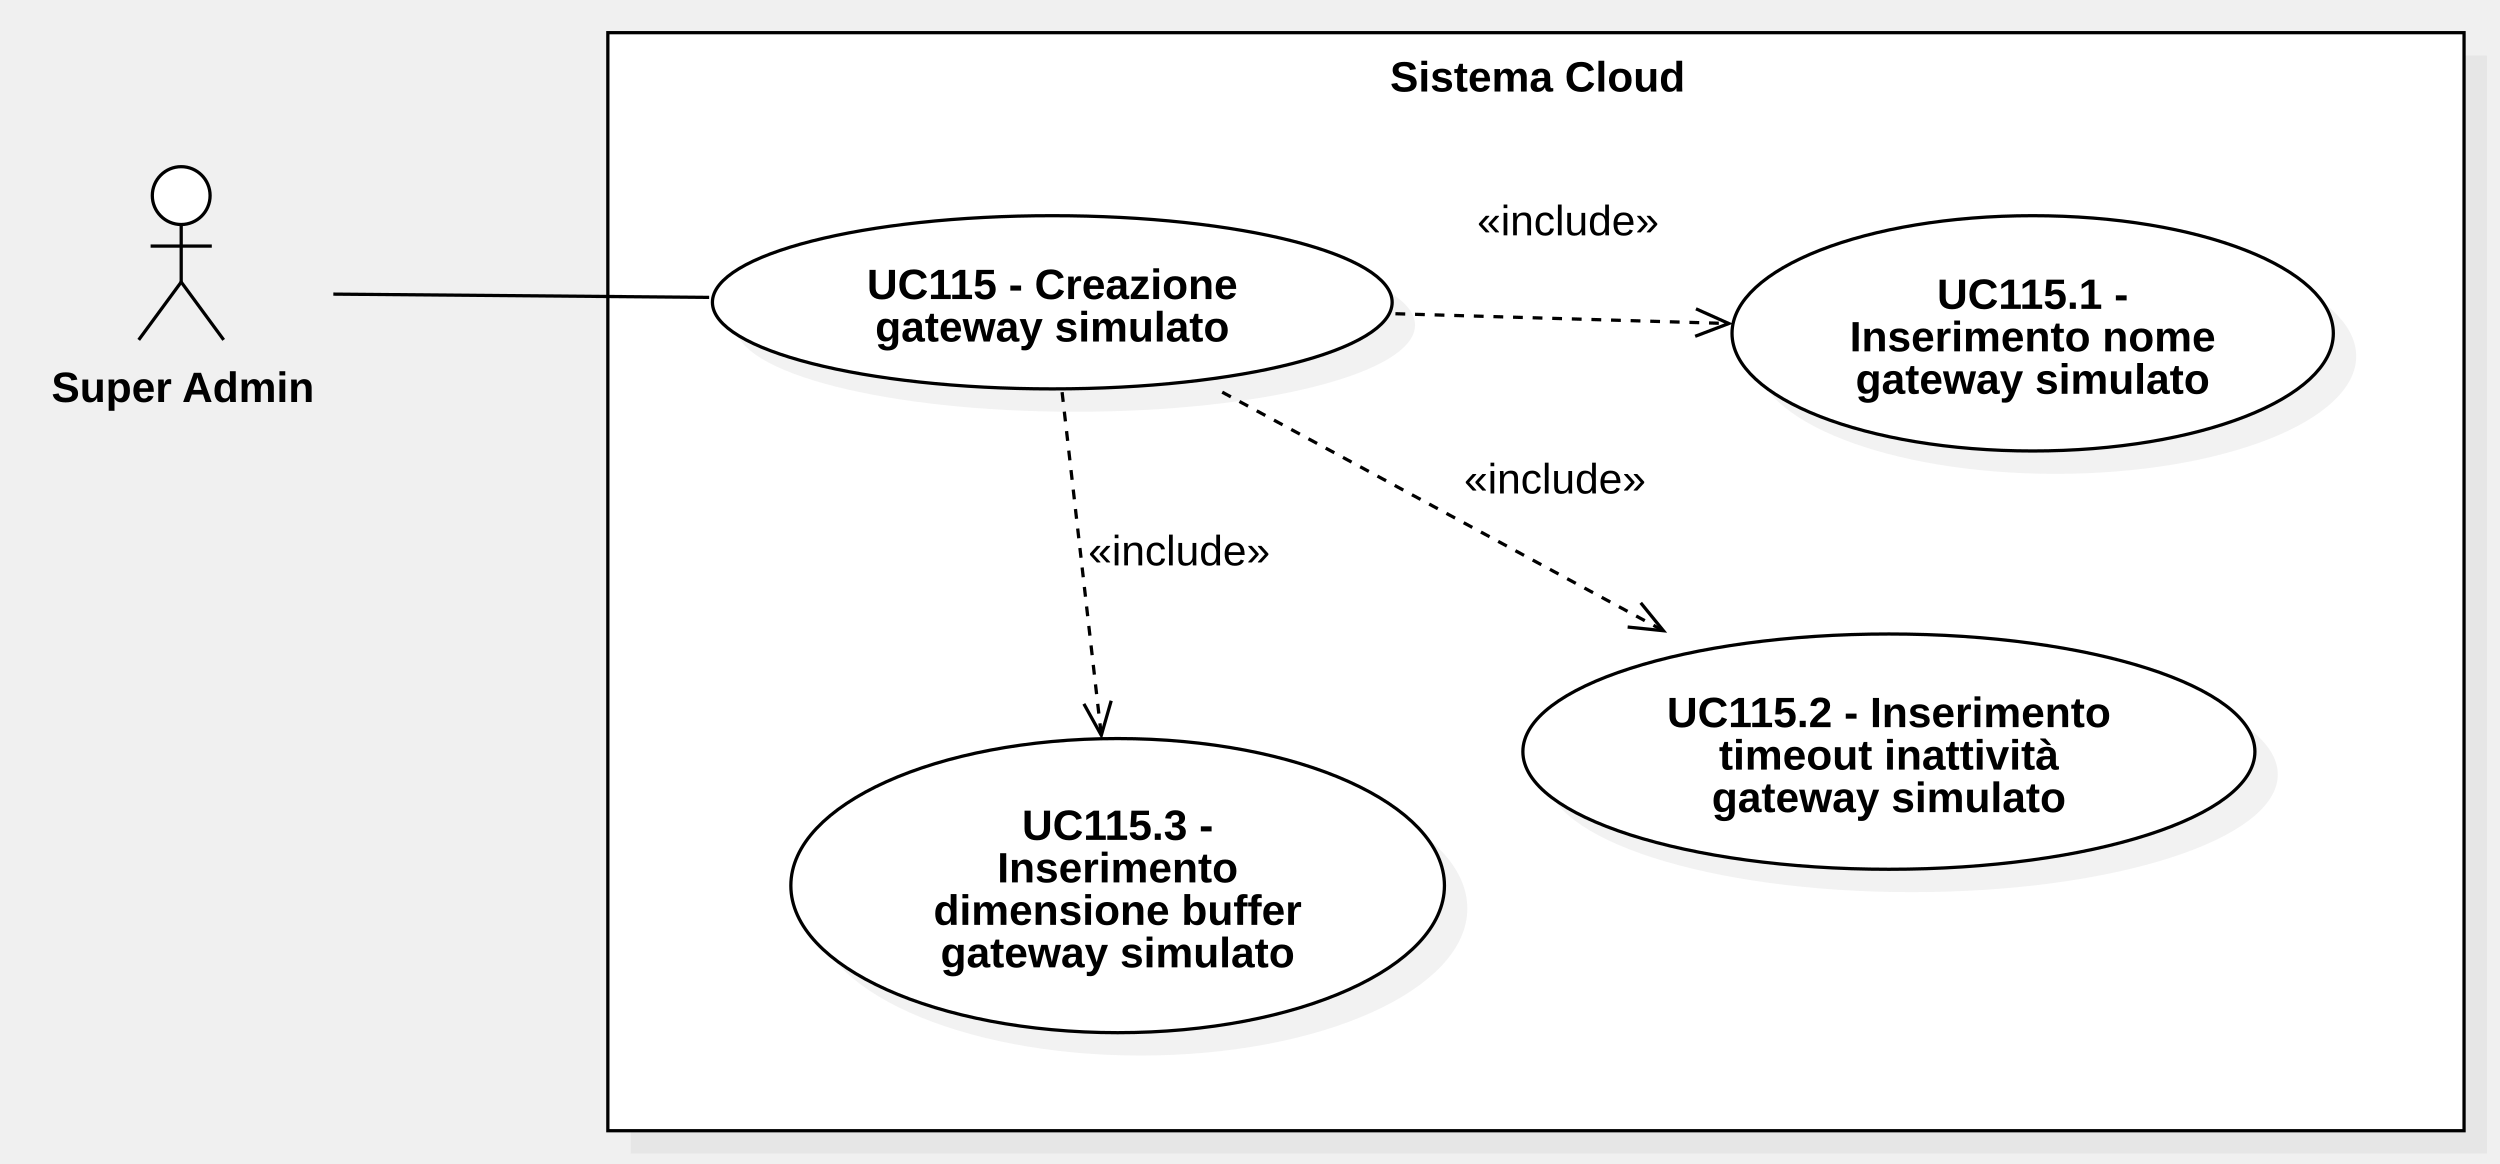
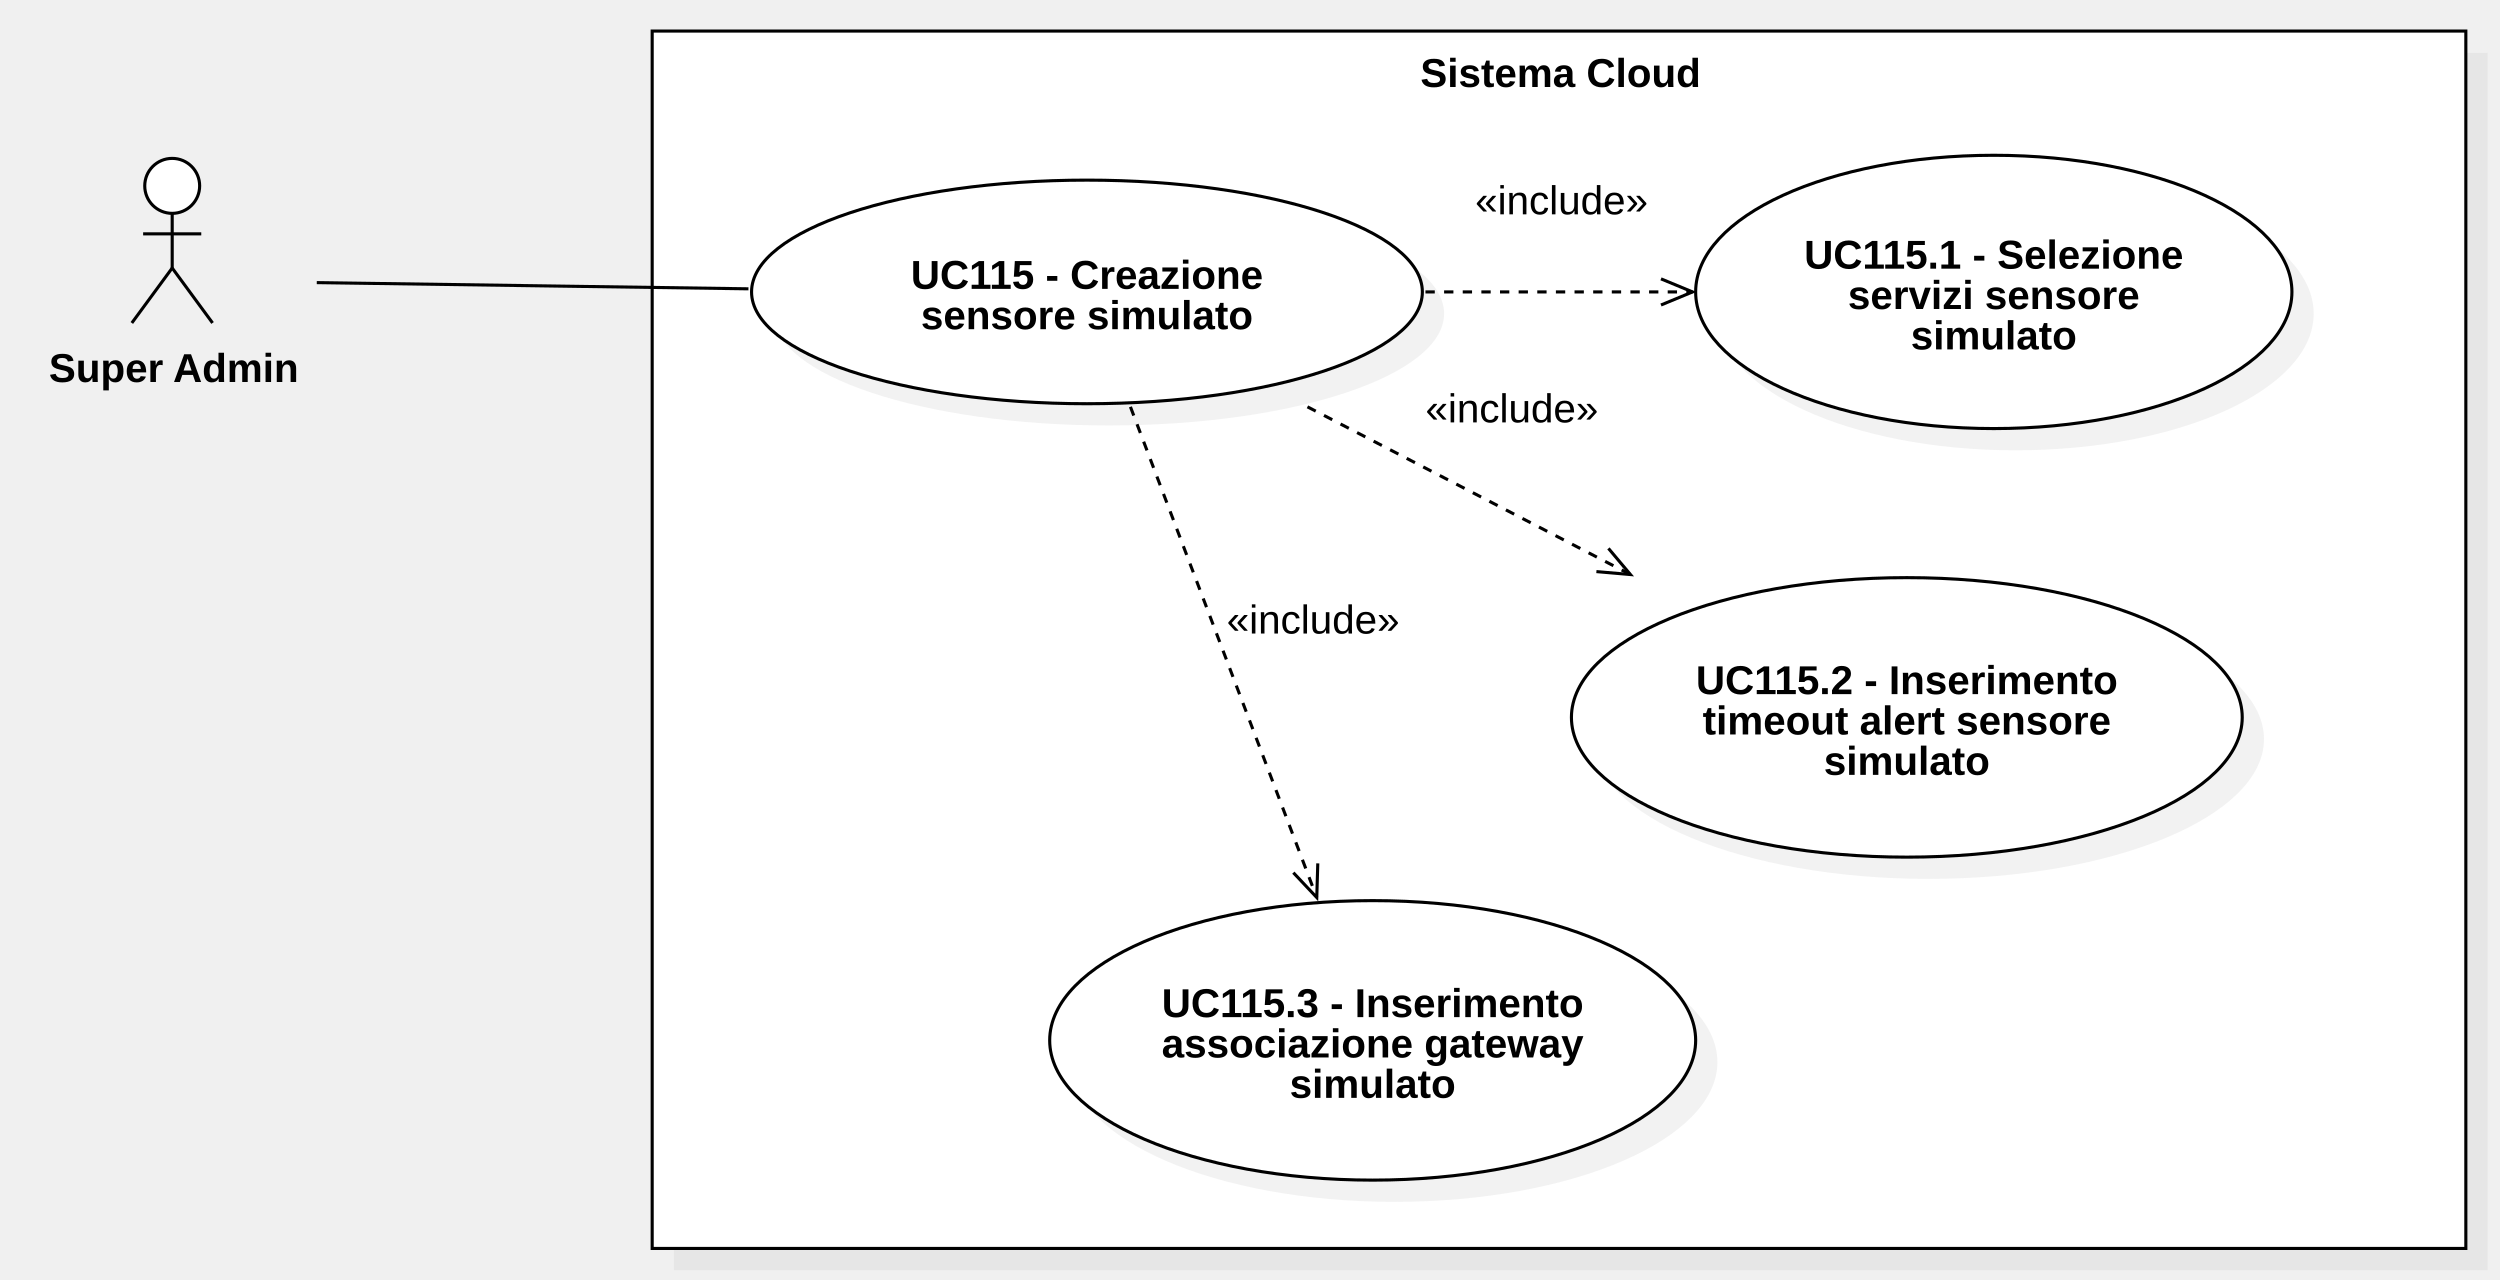
- <svg xmlns="http://www.w3.org/2000/svg" version="1.1" width="765" height="356">
+ <svg xmlns="http://www.w3.org/2000/svg" version="1.1" width="805" height="412">
  <defs />
  <g>
    <g>
-       <rect fill="#C0C0C0" stroke="none" x="460" y="446" width="568" height="336" transform="matrix(1 0 0 1 -267 -429)" fill-opacity="0.2" />
+       <rect fill="#C0C0C0" stroke="none" x="464" y="418" width="584" height="392" transform="matrix(1 0 0 1 -247 -401)" fill-opacity="0.2" />
    </g>
    <g>
-       <rect fill="#ffffff" stroke="none" x="453" y="439" width="568" height="336" transform="matrix(1 0 0 1 -267 -429)" />
+       <rect fill="#ffffff" stroke="none" x="457" y="411" width="584" height="392" transform="matrix(1 0 0 1 -247 -401)" />
    </g>
    <g>
-       <path fill="none" stroke="#000000" paint-order="fill stroke markers" d=" M 186 10 L 754 10 L 754 346 L 186 346 L 186 10 Z Z" stroke-miterlimit="10" stroke-dasharray="" />
+       <path fill="none" stroke="#000000" paint-order="fill stroke markers" d=" M 210 10 L 794 10 L 794 402 L 210 402 L 210 10 Z Z" stroke-miterlimit="10" stroke-dasharray="" />
    </g>
    <g>
      <g>
        <path fill="none" stroke="none" />
-         <text fill="#000000" stroke="none" font-family="Arial" font-size="13px" font-style="normal" font-weight="bold" text-decoration="undefined" x="737.5" y="452.5" text-anchor="middle" dominant-baseline="central" transform="matrix(1 0 0 1 -267 -429)">Sistema Cloud</text>
+         <text fill="#000000" stroke="none" font-family="Arial" font-size="13px" font-style="normal" font-weight="bold" text-decoration="undefined" x="749.5" y="424.5" text-anchor="middle" dominant-baseline="central" transform="matrix(1 0 0 1 -247 -401)">Sistema Cloud</text>
      </g>
    </g>
    <g>
      <path fill="#ffffff" stroke="none" paint-order="stroke fill markers" d=" M 46.607 59.85 C 46.607 54.962 50.565 51 55.447 51 C 60.329 51 64.287 54.962 64.287 59.85 C 64.287 64.738 60.329 68.7 55.447 68.7 C 50.565 68.7 46.607 64.738 46.607 59.85 Z" />
    </g>
    <g>
      <path fill="none" stroke="#000000" paint-order="fill stroke markers" d=" M 46.607 59.85 C 46.607 54.962 50.565 51 55.447 51 C 60.329 51 64.287 54.962 64.287 59.85 C 64.287 64.738 60.329 68.7 55.447 68.7 C 50.565 68.7 46.607 64.738 46.607 59.85 Z" stroke-miterlimit="10" stroke-dasharray="" />
    </g>
    <g>
      <path fill="none" stroke="#000000" paint-order="fill stroke markers" d=" M 55.447 68.7 L 55.447 86.3" stroke-miterlimit="10" stroke-dasharray="" />
    </g>
    <g>
      <path fill="none" stroke="#000000" paint-order="fill stroke markers" d=" M 46.087 75.3 L 64.807 75.3" stroke-miterlimit="10" stroke-dasharray="" />
    </g>
    <g>
      <path fill="none" stroke="#000000" paint-order="fill stroke markers" d=" M 55.447 86.3 L 42.447 104" stroke-miterlimit="10" stroke-dasharray="" />
    </g>
    <g>
      <path fill="none" stroke="#000000" paint-order="fill stroke markers" d=" M 55.447 86.3 L 68.447 104" stroke-miterlimit="10" stroke-dasharray="" />
    </g>
    <g>
      <g>
        <path fill="none" stroke="none" />
-         <text fill="#000000" stroke="none" font-family="Arial" font-size="13px" font-style="normal" font-weight="bold" text-decoration="undefined" x="322.947" y="547.5" text-anchor="middle" dominant-baseline="central" transform="matrix(1 0 0 1 -267 -429)">Super Admin</text>
+         <text fill="#000000" stroke="none" font-family="Arial" font-size="13px" font-style="normal" font-weight="bold" text-decoration="undefined" x="302.947" y="519.5" text-anchor="middle" dominant-baseline="central" transform="matrix(1 0 0 1 -247 -401)">Super Admin</text>
      </g>
    </g>
    <g>
-       <path fill="#C0C0C0" stroke="none" paint-order="stroke fill markers" d=" M 225 99.5 C 225 84.864 271.562 73 329 73 C 386.438 73 433 84.864 433 99.5 C 433 114.136 386.438 126 329 126 C 271.562 126 225 114.136 225 99.5 Z" fill-opacity="0.2" />
+       <path fill="#C0C0C0" stroke="none" paint-order="stroke fill markers" d=" M 249 101 C 249 81.118 297.353 65 357 65 C 416.647 65 465 81.118 465 101 C 465 120.882 416.647 137 357 137 C 297.353 137 249 120.882 249 101 Z" fill-opacity="0.2" />
    </g>
    <g>
-       <path fill="#ffffff" stroke="none" paint-order="stroke fill markers" d=" M 218 92.5 C 218 77.864 264.562 66 322 66 C 379.438 66 426 77.864 426 92.5 C 426 107.136 379.438 119 322 119 C 264.562 119 218 107.136 218 92.5 Z" />
+       <path fill="#ffffff" stroke="none" paint-order="stroke fill markers" d=" M 242 94 C 242 74.118 290.353 58 350 58 C 409.647 58 458 74.118 458 94 C 458 113.882 409.647 130 350 130 C 290.353 130 242 113.882 242 94 Z" />
    </g>
    <g>
-       <path fill="none" stroke="#000000" paint-order="fill stroke markers" d=" M 218 92.5 C 218 77.864 264.562 66 322 66 C 379.438 66 426 77.864 426 92.5 C 426 107.136 379.438 119 322 119 C 264.562 119 218 107.136 218 92.5 Z" stroke-miterlimit="10" stroke-dasharray="" />
+       <path fill="none" stroke="#000000" paint-order="fill stroke markers" d=" M 242 94 C 242 74.118 290.353 58 350 58 C 409.647 58 458 74.118 458 94 C 458 113.882 409.647 130 350 130 C 290.353 130 242 113.882 242 94 Z" stroke-miterlimit="10" stroke-dasharray="" />
    </g>
    <g>
      <g>
        <path fill="none" stroke="none" />
-         <text fill="#000000" stroke="none" font-family="Arial" font-size="13px" font-style="normal" font-weight="bold" text-decoration="undefined" x="589" y="516" text-anchor="middle" dominant-baseline="central" transform="matrix(1 0 0 1 -267 -429)">UC115 - Creazione</text>
-         <text fill="#000000" stroke="none" font-family="Arial" font-size="13px" font-style="normal" font-weight="bold" text-decoration="undefined" x="589" y="529" text-anchor="middle" dominant-baseline="central" transform="matrix(1 0 0 1 -267 -429)">gateway simulato</text>
+         <text fill="#000000" stroke="none" font-family="Arial" font-size="13px" font-style="normal" font-weight="bold" text-decoration="undefined" x="597" y="489.5" text-anchor="middle" dominant-baseline="central" transform="matrix(1 0 0 1 -247 -401)">UC115 - Creazione</text>
+         <text fill="#000000" stroke="none" font-family="Arial" font-size="13px" font-style="normal" font-weight="bold" text-decoration="undefined" x="597" y="502.5" text-anchor="middle" dominant-baseline="central" transform="matrix(1 0 0 1 -247 -401)">sensore simulato</text>
      </g>
    </g>
    <g>
-       <path fill="none" stroke="#000000" paint-order="fill stroke markers" d=" M 102 90 L 217 91" stroke-miterlimit="10" stroke-dasharray="" />
+       <path fill="none" stroke="#000000" paint-order="fill stroke markers" d=" M 102 91 L 241 93" stroke-miterlimit="10" stroke-dasharray="" />
    </g>
    <g>
-       <path fill="#C0C0C0" stroke="none" paint-order="stroke fill markers" d=" M 537 109 C 537 89.118 578.19 73 629 73 C 679.81 73 721 89.118 721 109 C 721 128.882 679.81 145 629 145 C 578.19 145 537 128.882 537 109 Z" fill-opacity="0.2" />
+       <path fill="#C0C0C0" stroke="none" paint-order="stroke fill markers" d=" M 553 101 C 553 76.699 595.981 57 649 57 C 702.019 57 745 76.699 745 101 C 745 125.301 702.019 145 649 145 C 595.981 145 553 125.301 553 101 Z" fill-opacity="0.2" />
    </g>
    <g>
-       <path fill="#ffffff" stroke="none" paint-order="stroke fill markers" d=" M 530 102 C 530 82.118 571.19 66 622 66 C 672.81 66 714 82.118 714 102 C 714 121.882 672.81 138 622 138 C 571.19 138 530 121.882 530 102 Z" />
+       <path fill="#ffffff" stroke="none" paint-order="stroke fill markers" d=" M 546 94 C 546 69.699 588.981 50 642 50 C 695.019 50 738 69.699 738 94 C 738 118.301 695.019 138 642 138 C 588.981 138 546 118.301 546 94 Z" />
    </g>
    <g>
-       <path fill="none" stroke="#000000" paint-order="fill stroke markers" d=" M 530 102 C 530 82.118 571.19 66 622 66 C 672.81 66 714 82.118 714 102 C 714 121.882 672.81 138 622 138 C 571.19 138 530 121.882 530 102 Z" stroke-miterlimit="10" stroke-dasharray="" />
+       <path fill="none" stroke="#000000" paint-order="fill stroke markers" d=" M 546 94 C 546 69.699 588.981 50 642 50 C 695.019 50 738 69.699 738 94 C 738 118.301 695.019 138 642 138 C 588.981 138 546 118.301 546 94 Z" stroke-miterlimit="10" stroke-dasharray="" />
    </g>
    <g>
      <g>
        <path fill="none" stroke="none" />
-         <text fill="#000000" stroke="none" font-family="Arial" font-size="13px" font-style="normal" font-weight="bold" text-decoration="undefined" x="889" y="519" text-anchor="middle" dominant-baseline="central" transform="matrix(1 0 0 1 -267 -429)">UC115.1 -</text>
-         <text fill="#000000" stroke="none" font-family="Arial" font-size="13px" font-style="normal" font-weight="bold" text-decoration="undefined" x="889" y="532" text-anchor="middle" dominant-baseline="central" transform="matrix(1 0 0 1 -267 -429)">Inserimento nome</text>
-         <text fill="#000000" stroke="none" font-family="Arial" font-size="13px" font-style="normal" font-weight="bold" text-decoration="undefined" x="889" y="545" text-anchor="middle" dominant-baseline="central" transform="matrix(1 0 0 1 -267 -429)">gateway simulato</text>
+         <text fill="#000000" stroke="none" font-family="Arial" font-size="13px" font-style="normal" font-weight="bold" text-decoration="undefined" x="889" y="483" text-anchor="middle" dominant-baseline="central" transform="matrix(1 0 0 1 -247 -401)">UC115.1 - Selezione</text>
+         <text fill="#000000" stroke="none" font-family="Arial" font-size="13px" font-style="normal" font-weight="bold" text-decoration="undefined" x="889" y="496" text-anchor="middle" dominant-baseline="central" transform="matrix(1 0 0 1 -247 -401)">servizi sensore</text>
+         <text fill="#000000" stroke="none" font-family="Arial" font-size="13px" font-style="normal" font-weight="bold" text-decoration="undefined" x="889" y="509" text-anchor="middle" dominant-baseline="central" transform="matrix(1 0 0 1 -247 -401)">simulato</text>
      </g>
    </g>
    <g>
-       <path fill="none" stroke="#000000" paint-order="fill stroke markers" d=" M 427 96 L 529 99" stroke-miterlimit="10" stroke-dasharray="3" />
+       <path fill="#C0C0C0" stroke="none" paint-order="stroke fill markers" d=" M 513 238 C 513 213.147 561.353 193 621 193 C 680.647 193 729 213.147 729 238 C 729 262.853 680.647 283 621 283 C 561.353 283 513 262.853 513 238 Z" fill-opacity="0.2" />
    </g>
    <g>
-       <path fill="none" stroke="#000000" paint-order="fill stroke markers" d=" M 518.718 102.909 L 529 99 L 518.965 94.494" stroke-miterlimit="10" stroke-dasharray="" />
+       <path fill="#ffffff" stroke="none" paint-order="stroke fill markers" d=" M 506 231 C 506 206.147 554.353 186 614 186 C 673.647 186 722 206.147 722 231 C 722 255.853 673.647 276 614 276 C 554.353 276 506 255.853 506 231 Z" />
    </g>
    <g>
-       <rect fill="#ffffff" stroke="none" x="719" y="490" width="55.656" height="13" transform="matrix(1 0 0 1 -267 -429)" />
+       <path fill="none" stroke="#000000" paint-order="fill stroke markers" d=" M 506 231 C 506 206.147 554.353 186 614 186 C 673.647 186 722 206.147 722 231 C 722 255.853 673.647 276 614 276 C 554.353 276 506 255.853 506 231 Z" stroke-miterlimit="10" stroke-dasharray="" />
    </g>
    <g>
      <g>
        <path fill="none" stroke="none" />
-         <text fill="#000000" stroke="none" font-family="Arial" font-size="13px" font-style="normal" font-weight="normal" text-decoration="undefined" x="746.828" y="496.5" text-anchor="middle" dominant-baseline="central" transform="matrix(1 0 0 1 -267 -429)">«include»</text>
+         <text fill="#000000" stroke="none" font-family="Arial" font-size="13px" font-style="normal" font-weight="bold" text-decoration="undefined" x="861" y="620" text-anchor="middle" dominant-baseline="central" transform="matrix(1 0 0 1 -247 -401)">UC115.2 - Inserimento</text>
+         <text fill="#000000" stroke="none" font-family="Arial" font-size="13px" font-style="normal" font-weight="bold" text-decoration="undefined" x="861" y="633" text-anchor="middle" dominant-baseline="central" transform="matrix(1 0 0 1 -247 -401)">timeout alert sensore</text>
+         <text fill="#000000" stroke="none" font-family="Arial" font-size="13px" font-style="normal" font-weight="bold" text-decoration="undefined" x="861" y="646" text-anchor="middle" dominant-baseline="central" transform="matrix(1 0 0 1 -247 -401)">simulato</text>
      </g>
    </g>
    <g>
-       <path fill="#C0C0C0" stroke="none" paint-order="stroke fill markers" d=" M 473 237 C 473 217.118 523.144 201 585 201 C 646.856 201 697 217.118 697 237 C 697 256.882 646.856 273 585 273 C 523.144 273 473 256.882 473 237 Z" fill-opacity="0.2" />
+       <path fill="#C0C0C0" stroke="none" paint-order="stroke fill markers" d=" M 345 342 C 345 317.147 391.562 297 449 297 C 506.438 297 553 317.147 553 342 C 553 366.853 506.438 387 449 387 C 391.562 387 345 366.853 345 342 Z" fill-opacity="0.2" />
    </g>
    <g>
-       <path fill="#ffffff" stroke="none" paint-order="stroke fill markers" d=" M 466 230 C 466 210.118 516.144 194 578 194 C 639.856 194 690 210.118 690 230 C 690 249.882 639.856 266 578 266 C 516.144 266 466 249.882 466 230 Z" />
+       <path fill="#ffffff" stroke="none" paint-order="stroke fill markers" d=" M 338 335 C 338 310.147 384.562 290 442 290 C 499.438 290 546 310.147 546 335 C 546 359.853 499.438 380 442 380 C 384.562 380 338 359.853 338 335 Z" />
    </g>
    <g>
-       <path fill="none" stroke="#000000" paint-order="fill stroke markers" d=" M 466 230 C 466 210.118 516.144 194 578 194 C 639.856 194 690 210.118 690 230 C 690 249.882 639.856 266 578 266 C 516.144 266 466 249.882 466 230 Z" stroke-miterlimit="10" stroke-dasharray="" />
+       <path fill="none" stroke="#000000" paint-order="fill stroke markers" d=" M 338 335 C 338 310.147 384.562 290 442 290 C 499.438 290 546 310.147 546 335 C 546 359.853 499.438 380 442 380 C 384.562 380 338 359.853 338 335 Z" stroke-miterlimit="10" stroke-dasharray="" />
    </g>
    <g>
      <g>
        <path fill="none" stroke="none" />
-         <text fill="#000000" stroke="none" font-family="Arial" font-size="13px" font-style="normal" font-weight="bold" text-decoration="undefined" x="845" y="647" text-anchor="middle" dominant-baseline="central" transform="matrix(1 0 0 1 -267 -429)">UC115.2 - Inserimento</text>
-         <text fill="#000000" stroke="none" font-family="Arial" font-size="13px" font-style="normal" font-weight="bold" text-decoration="undefined" x="845" y="660" text-anchor="middle" dominant-baseline="central" transform="matrix(1 0 0 1 -267 -429)">timeout inattività</text>
-         <text fill="#000000" stroke="none" font-family="Arial" font-size="13px" font-style="normal" font-weight="bold" text-decoration="undefined" x="845" y="673" text-anchor="middle" dominant-baseline="central" transform="matrix(1 0 0 1 -267 -429)">gateway simulato</text>
+         <text fill="#000000" stroke="none" font-family="Arial" font-size="13px" font-style="normal" font-weight="bold" text-decoration="undefined" x="689" y="724" text-anchor="middle" dominant-baseline="central" transform="matrix(1 0 0 1 -247 -401)">UC115.3 - Inserimento</text>
+         <text fill="#000000" stroke="none" font-family="Arial" font-size="13px" font-style="normal" font-weight="bold" text-decoration="undefined" x="689" y="737" text-anchor="middle" dominant-baseline="central" transform="matrix(1 0 0 1 -247 -401)">associazione gateway</text>
+         <text fill="#000000" stroke="none" font-family="Arial" font-size="13px" font-style="normal" font-weight="bold" text-decoration="undefined" x="689" y="750" text-anchor="middle" dominant-baseline="central" transform="matrix(1 0 0 1 -247 -401)">simulato</text>
      </g>
    </g>
    <g>
-       <path fill="none" stroke="#000000" paint-order="fill stroke markers" d=" M 374 120 L 509 193" stroke-miterlimit="10" stroke-dasharray="3" />
+       <path fill="none" stroke="#000000" paint-order="fill stroke markers" d=" M 364 131 L 424 289" stroke-miterlimit="10" stroke-dasharray="3" />
    </g>
    <g>
-       <path fill="none" stroke="#000000" paint-order="fill stroke markers" d=" M 498.058 191.869 L 509 193 L 502.063 184.463" stroke-miterlimit="10" stroke-dasharray="" />
+       <path fill="none" stroke="#000000" paint-order="fill stroke markers" d=" M 416.457 280.994 L 424 289 L 424.327 278.005" stroke-miterlimit="10" stroke-dasharray="" />
    </g>
    <g>
-       <rect fill="#ffffff" stroke="none" x="715" y="569" width="55.656" height="13" transform="matrix(1 0 0 1 -267 -429)" />
+       <rect fill="#ffffff" stroke="none" x="642" y="594" width="55.656" height="13" transform="matrix(1 0 0 1 -247 -401)" />
    </g>
    <g>
      <g>
        <path fill="none" stroke="none" />
-         <text fill="#000000" stroke="none" font-family="Arial" font-size="13px" font-style="normal" font-weight="normal" text-decoration="undefined" x="742.828" y="575.5" text-anchor="middle" dominant-baseline="central" transform="matrix(1 0 0 1 -267 -429)">«include»</text>
+         <text fill="#000000" stroke="none" font-family="Arial" font-size="13px" font-style="normal" font-weight="normal" text-decoration="undefined" x="669.828" y="600.5" text-anchor="middle" dominant-baseline="central" transform="matrix(1 0 0 1 -247 -401)">«include»</text>
      </g>
    </g>
    <g>
-       <path fill="#C0C0C0" stroke="none" paint-order="stroke fill markers" d=" M 249 278 C 249 253.147 293.772 233 349 233 C 404.228 233 449 253.147 449 278 C 449 302.853 404.228 323 349 323 C 293.772 323 249 302.853 249 278 Z" fill-opacity="0.2" />
+       <path fill="none" stroke="#000000" paint-order="fill stroke markers" d=" M 421 131 L 525 185" stroke-miterlimit="10" stroke-dasharray="3" />
    </g>
    <g>
-       <path fill="#ffffff" stroke="none" paint-order="stroke fill markers" d=" M 242 271 C 242 246.147 286.772 226 342 226 C 397.228 226 442 246.147 442 271 C 442 295.853 397.228 316 342 316 C 286.772 316 242 295.853 242 271 Z" />
+       <path fill="none" stroke="#000000" paint-order="fill stroke markers" d=" M 514.041 184.053 L 525 185 L 517.92 176.581" stroke-miterlimit="10" stroke-dasharray="" />
    </g>
    <g>
-       <path fill="none" stroke="#000000" paint-order="fill stroke markers" d=" M 242 271 C 242 246.147 286.772 226 342 226 C 397.228 226 442 246.147 442 271 C 442 295.853 397.228 316 342 316 C 286.772 316 242 295.853 242 271 Z" stroke-miterlimit="10" stroke-dasharray="" />
+       <rect fill="#ffffff" stroke="none" x="706" y="526" width="55.656" height="13" transform="matrix(1 0 0 1 -247 -401)" />
    </g>
    <g>
      <g>
        <path fill="none" stroke="none" />
-         <text fill="#000000" stroke="none" font-family="Arial" font-size="13px" font-style="normal" font-weight="bold" text-decoration="undefined" x="609" y="681.5" text-anchor="middle" dominant-baseline="central" transform="matrix(1 0 0 1 -267 -429)">UC115.3 -</text>
-         <text fill="#000000" stroke="none" font-family="Arial" font-size="13px" font-style="normal" font-weight="bold" text-decoration="undefined" x="609" y="694.5" text-anchor="middle" dominant-baseline="central" transform="matrix(1 0 0 1 -267 -429)">Inserimento</text>
-         <text fill="#000000" stroke="none" font-family="Arial" font-size="13px" font-style="normal" font-weight="bold" text-decoration="undefined" x="609" y="707.5" text-anchor="middle" dominant-baseline="central" transform="matrix(1 0 0 1 -267 -429)">dimensione buffer</text>
-         <text fill="#000000" stroke="none" font-family="Arial" font-size="13px" font-style="normal" font-weight="bold" text-decoration="undefined" x="609" y="720.5" text-anchor="middle" dominant-baseline="central" transform="matrix(1 0 0 1 -267 -429)">gateway simulato</text>
+         <text fill="#000000" stroke="none" font-family="Arial" font-size="13px" font-style="normal" font-weight="normal" text-decoration="undefined" x="733.828" y="532.5" text-anchor="middle" dominant-baseline="central" transform="matrix(1 0 0 1 -247 -401)">«include»</text>
      </g>
    </g>
    <g>
-       <path fill="none" stroke="#000000" paint-order="fill stroke markers" d=" M 325 120 L 337 225" stroke-miterlimit="10" stroke-dasharray="3" />
+       <path fill="none" stroke="#000000" paint-order="fill stroke markers" d=" M 459 94 L 545 94" stroke-miterlimit="10" stroke-dasharray="3" />
    </g>
    <g>
-       <path fill="none" stroke="#000000" paint-order="fill stroke markers" d=" M 331.664 215.381 L 337 225 L 340.028 214.425" stroke-miterlimit="10" stroke-dasharray="" />
+       <path fill="none" stroke="#000000" paint-order="fill stroke markers" d=" M 534.837 98.21 L 545 94 L 534.837 89.79" stroke-miterlimit="10" stroke-dasharray="" />
    </g>
    <g>
-       <rect fill="#ffffff" stroke="none" x="600" y="591" width="55.656" height="13" transform="matrix(1 0 0 1 -267 -429)" />
+       <rect fill="#ffffff" stroke="none" x="722" y="459" width="55.656" height="13" transform="matrix(1 0 0 1 -247 -401)" />
    </g>
    <g>
      <g>
        <path fill="none" stroke="none" />
-         <text fill="#000000" stroke="none" font-family="Arial" font-size="13px" font-style="normal" font-weight="normal" text-decoration="undefined" x="627.828" y="597.5" text-anchor="middle" dominant-baseline="central" transform="matrix(1 0 0 1 -267 -429)">«include»</text>
+         <text fill="#000000" stroke="none" font-family="Arial" font-size="13px" font-style="normal" font-weight="normal" text-decoration="undefined" x="749.828" y="465.5" text-anchor="middle" dominant-baseline="central" transform="matrix(1 0 0 1 -247 -401)">«include»</text>
      </g>
    </g>
  </g>
</svg>
